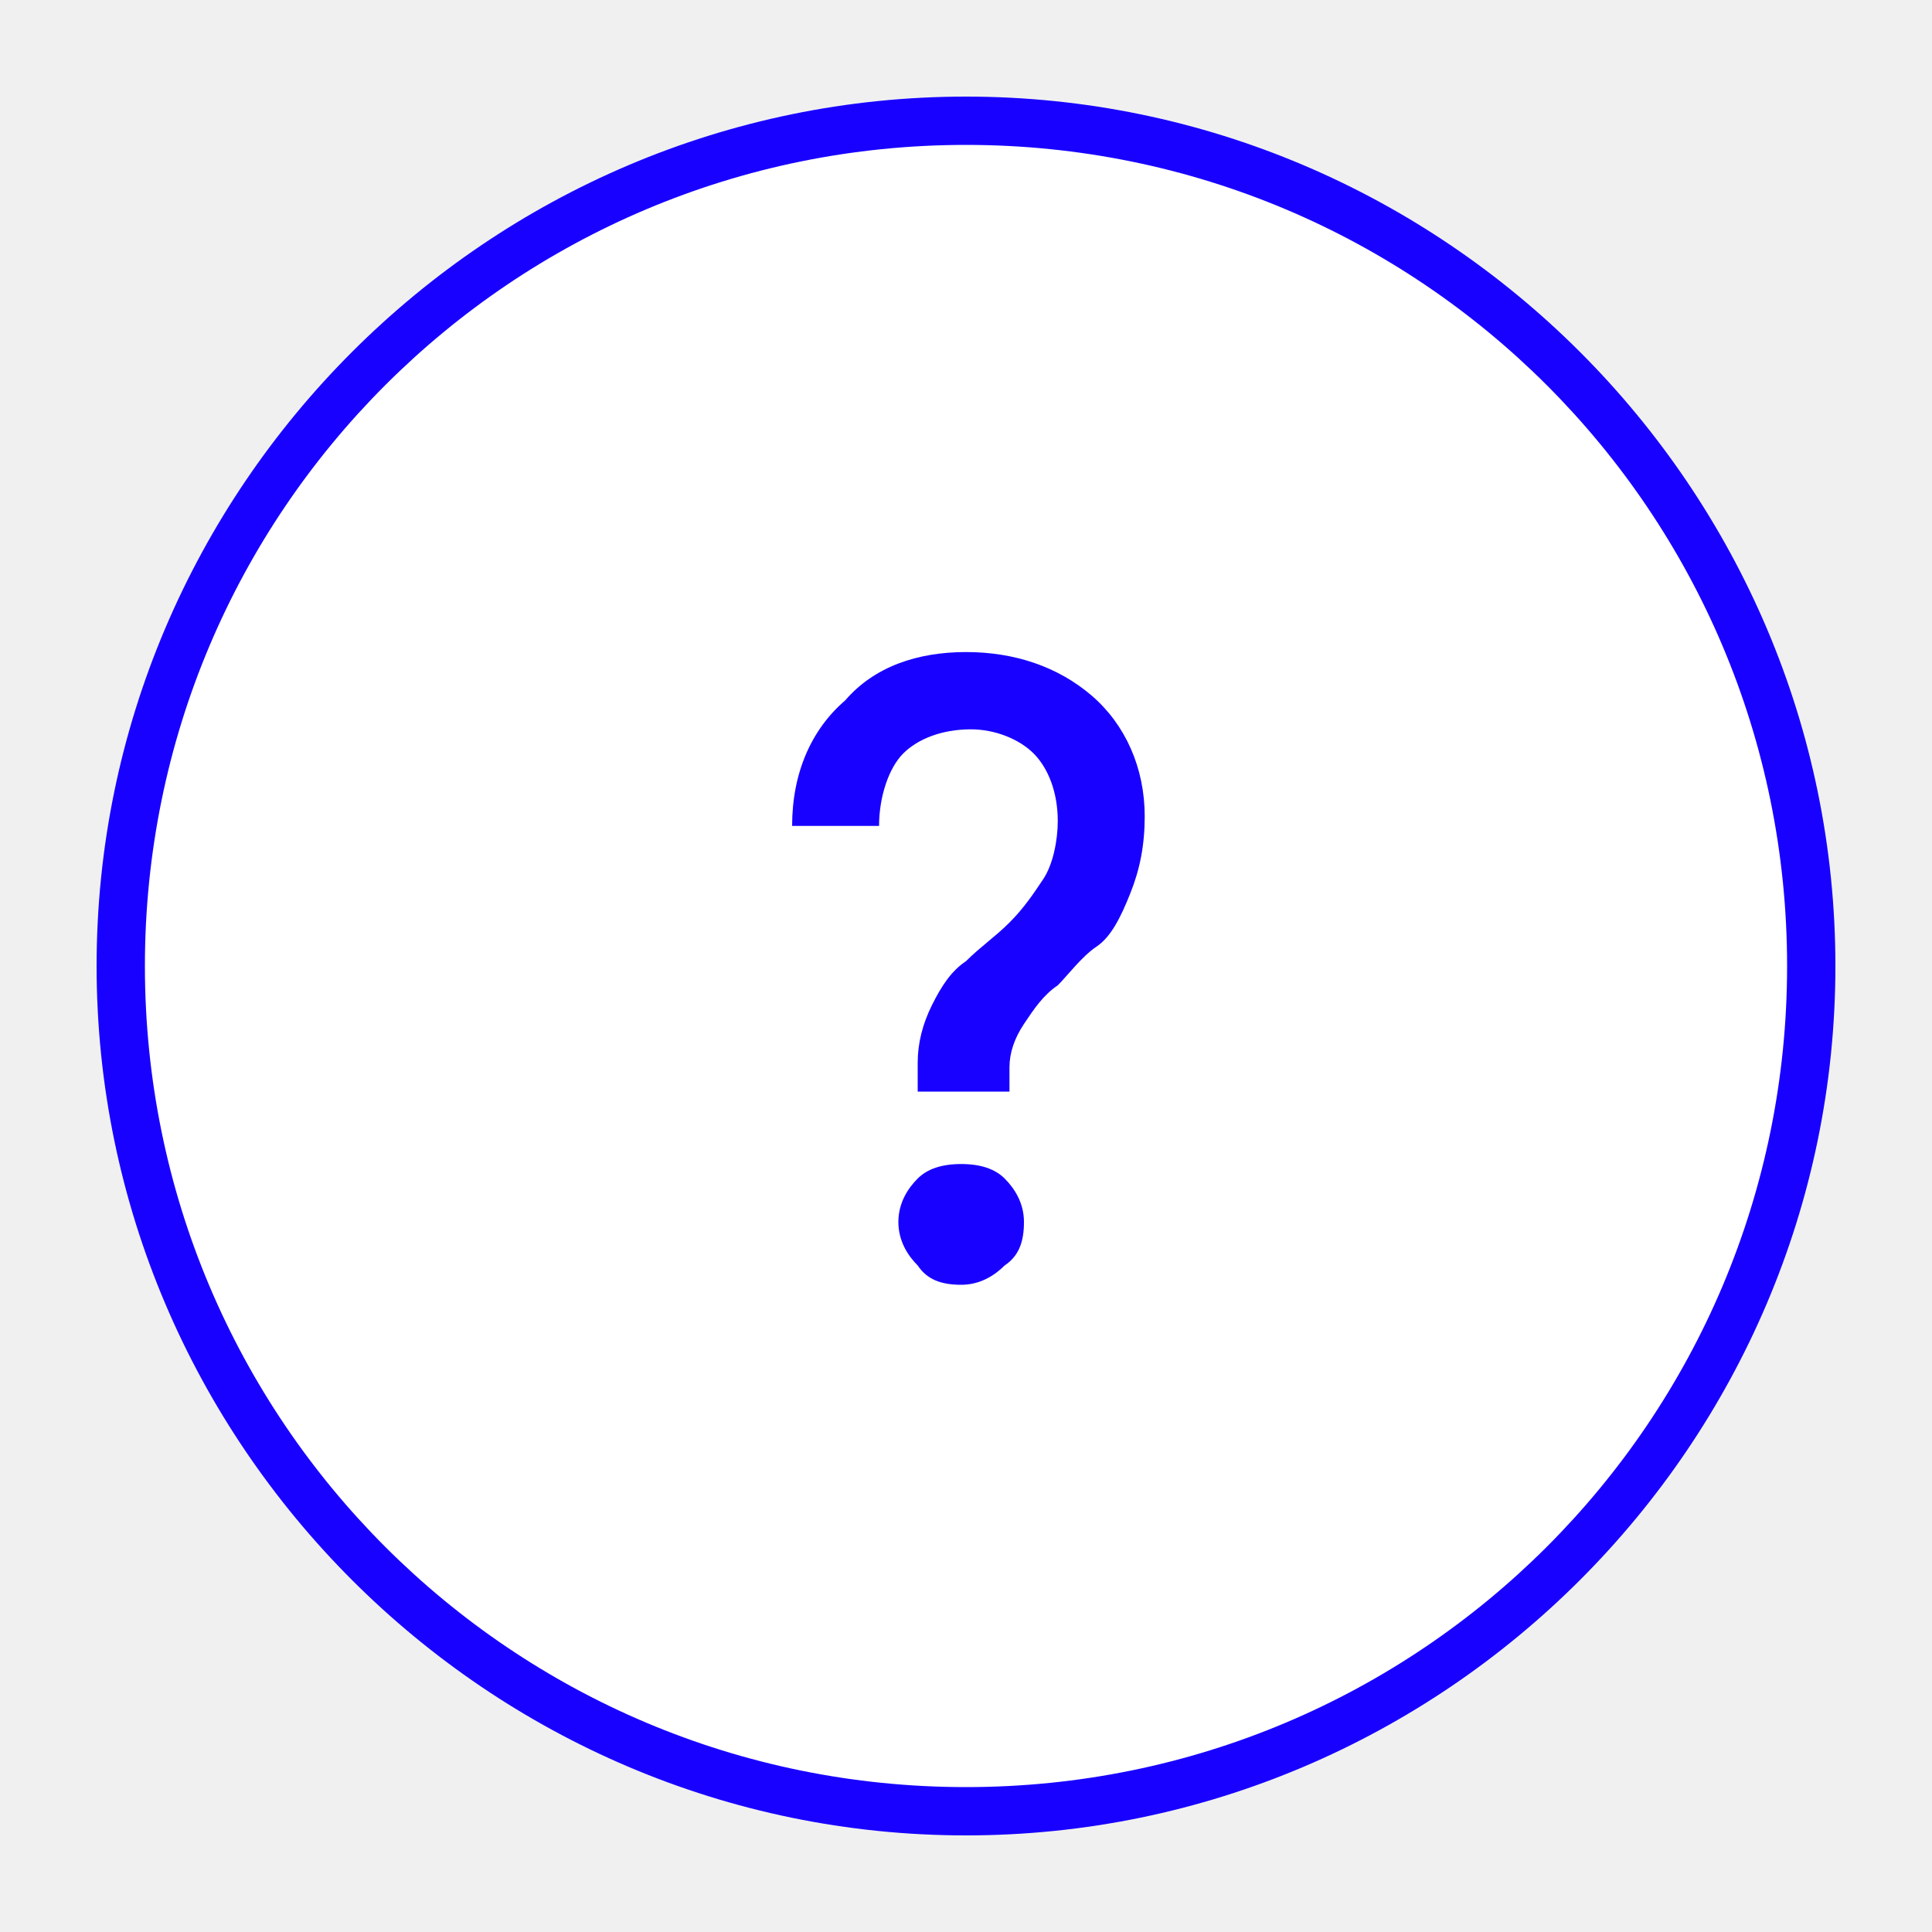
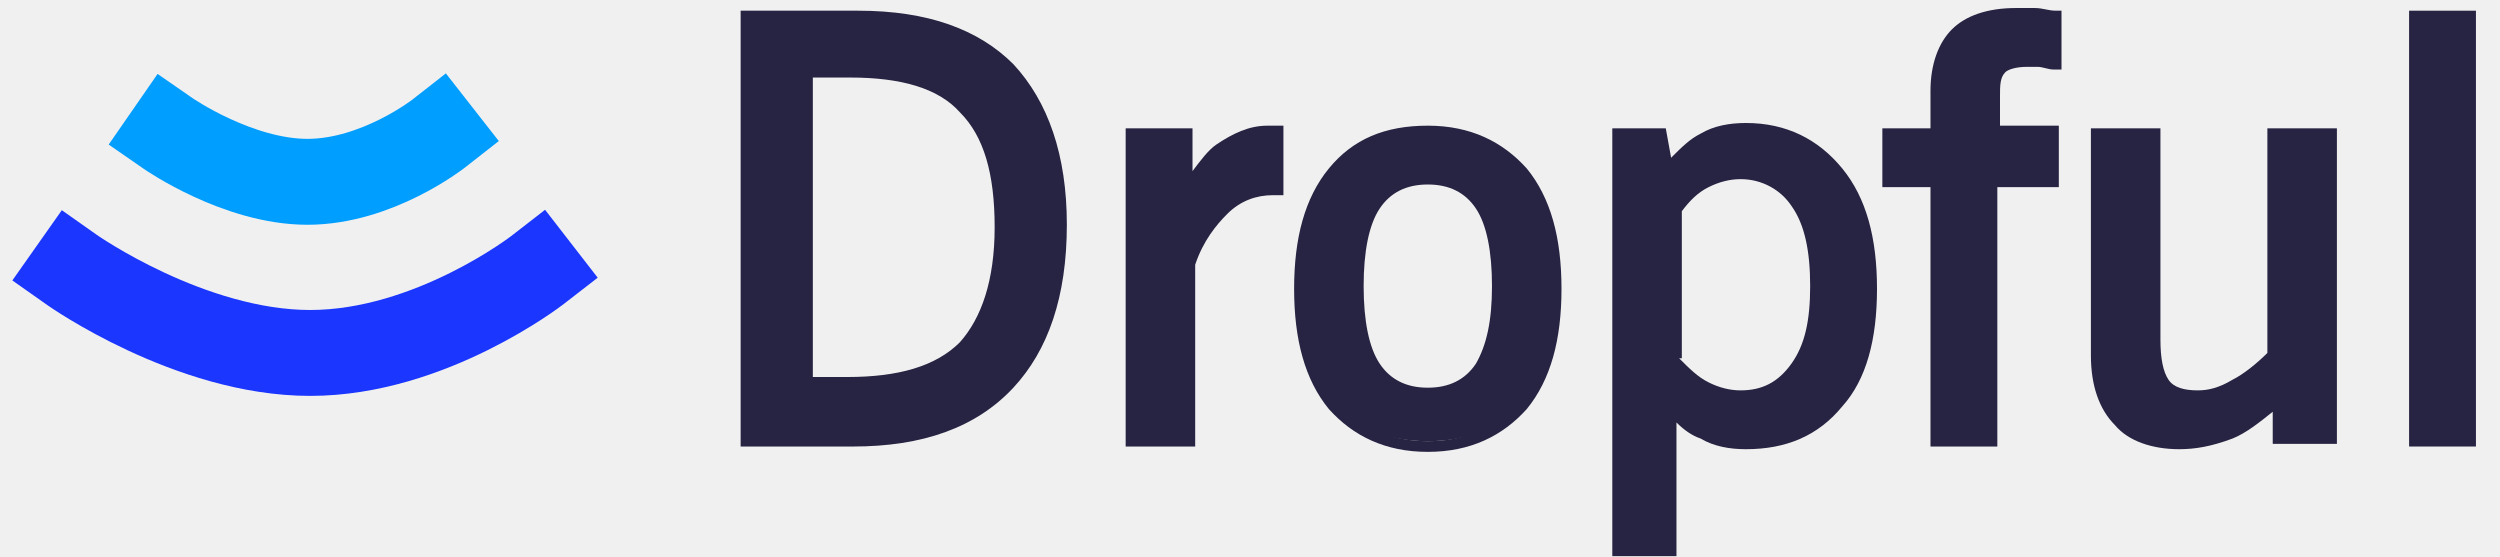
- <svg xmlns="http://www.w3.org/2000/svg" version="1.1" id="Layer_1" x="0px" y="0px" viewBox="0 0 40 40" style="enable-background:new 0 0 40 40;" xml:space="preserve">
+ <svg xmlns="http://www.w3.org/2000/svg" version="1.1" x="0px" y="0px" viewBox="0 0 93.5 20.8" style="enable-background:new 0 0 93.5 20.8;" xml:space="preserve">
  <style type="text/css">
- 	.st0{fill:#FFFFFF;}
- 	.st1{fill:#1801FF;}
+ 	.st0{display:none;}
+ 	.st1{display:inline;}
+ 	.st2{fill:none;stroke:#76D1FF;stroke-width:2.381;stroke-linecap:square;stroke-linejoin:round;stroke-miterlimit:10;}
+ 	.st3{fill:none;stroke:#009EFF;stroke-width:4.428;stroke-linecap:square;stroke-linejoin:round;stroke-miterlimit:10;}
+ 	.st4{fill:none;stroke:#1A36FF;stroke-width:4.428;stroke-linecap:square;stroke-linejoin:round;stroke-miterlimit:10;}
+ 	.st5{fill:#262442;}
+ 	.st6{fill:none;stroke:#009EFF;stroke-width:3.213;stroke-linecap:square;stroke-linejoin:round;stroke-miterlimit:10;}
+ 	.st7{fill:none;stroke:#1A36FF;stroke-width:3.213;stroke-linecap:square;stroke-linejoin:round;stroke-miterlimit:10;}
</style>
-   <g>
-     <path class="st0" d="M20,37.5c-9.6,0-17.5-7.9-17.5-17.5S10.4,2.5,20,2.5S37.5,10.4,37.5,20S29.6,37.5,20,37.5z" />
-     <path class="st1" d="M20,3c9.4,0,17,7.6,17,17s-7.6,17-17,17S3,29.4,3,20S10.6,3,20,3 M20,2C10.1,2,2,10.1,2,20s8.1,18,18,18   s18-8.1,18-18S29.9,2,20,2L20,2z" />
+   <g id="Layer_3_copy" class="st0">
+     <g class="st1">
+       <path class="st2" d="M24.2,17.1c0,0-1.7,1.3-3.6,1.3s-3.8-1.3-3.8-1.3" />
+       <path class="st3" d="M27.5,18.7c0,0-3.2,2.5-6.8,2.5s-7.1-2.5-7.1-2.5" />
+       <path class="st4" d="M32.6,20.2c0,0-5.5,4.2-11.7,4.2S8.5,20.2,8.5,20.2" />
+     </g>
+     <g class="st1">
+       <g>
+         <path class="st5" d="M40.1,12h4.2c2.5,0,4.4,0.7,5.6,2c1.3,1.3,1.9,3.3,1.9,5.9c0,2.6-0.7,4.6-2,5.9c-1.3,1.3-3.3,2-5.8,2h-3.9     V12z M42.4,14v11.7h1.5c2,0,3.5-0.5,4.3-1.4c0.9-0.9,1.3-2.4,1.3-4.5c0-2.1-0.4-3.5-1.3-4.5C47.3,14.5,45.9,14,44,14H42.4z" />
+         <path class="st5" d="M44,28h-4.2V11.8h4.4c2.6,0,4.5,0.7,5.8,2c1.3,1.4,2,3.4,2,6c0,2.7-0.7,4.7-2,6.1C48.7,27.3,46.7,28,44,28z      M40.4,27.5H44c2.5,0,4.4-0.6,5.7-1.9c1.3-1.3,1.9-3.2,1.9-5.7c0-2.5-0.6-4.4-1.8-5.7c-1.2-1.3-3-1.9-5.5-1.9h-3.9V27.5z      M43.9,26h-1.8V13.8H44c2,0,3.5,0.5,4.4,1.5c0.9,1,1.4,2.5,1.4,4.6c0,2.1-0.5,3.7-1.4,4.6C47.5,25.5,45.9,26,43.9,26z M42.6,25.5     h1.3c1.9,0,3.3-0.4,4.2-1.3c0.8-0.9,1.3-2.3,1.3-4.3s-0.4-3.4-1.3-4.3c-0.8-0.9-2.2-1.3-4.1-1.3h-1.4V25.5z" />
+       </g>
+       <g>
+         <path class="st5" d="M60,16.3v2.1h-0.2c-0.7,0-1.3,0.2-1.8,0.7c-0.5,0.5-1,1.2-1.3,2.1v6.6h-2.1V16.4h2v2.3     c0.4-0.8,0.8-1.4,1.3-1.8c0.5-0.4,1.1-0.6,1.7-0.6c0.1,0,0.2,0,0.2,0S59.9,16.3,60,16.3z" />
+         <path class="st5" d="M56.9,28h-2.6V16.1h2.5v1.6c0.3-0.4,0.6-0.8,0.9-1c0.6-0.4,1.2-0.7,1.9-0.7c0.1,0,0.2,0,0.2,0     c0.1,0,0.1,0,0.2,0l0.2,0v2.6h-0.4c-0.6,0-1.2,0.2-1.7,0.7c-0.5,0.4-0.9,1.1-1.3,1.9V28z M54.8,27.5h1.6l0-6.4     c0.4-0.9,0.8-1.6,1.4-2.1c0.6-0.5,1.2-0.8,1.9-0.8v-1.6c0,0-0.1,0-0.1,0c-0.6,0-1.1,0.2-1.6,0.5c-0.5,0.4-0.9,1-1.3,1.7l-0.5,1     v-3.2h-1.5V27.5z" />
+       </g>
+       <g>
+         <path class="st5" d="M65.6,16.2c1.5,0,2.7,0.5,3.5,1.5c0.8,1,1.3,2.5,1.3,4.3c0,1.9-0.4,3.3-1.3,4.3c-0.8,1-2,1.5-3.5,1.5     c-1.5,0-2.7-0.5-3.5-1.5c-0.8-1-1.3-2.5-1.3-4.3c0-1.9,0.4-3.3,1.3-4.3C62.9,16.7,64.1,16.2,65.6,16.2z M65.6,18     c-0.9,0-1.5,0.3-2,1s-0.7,1.7-0.7,3.1c0,1.4,0.2,2.4,0.7,3.1c0.5,0.7,1.1,1,2,1c0.9,0,1.5-0.3,2-1c0.5-0.7,0.7-1.7,0.7-3.1     c0-1.4-0.2-2.4-0.7-3.1C67.1,18.3,66.5,18,65.6,18z" />
+         <path class="st5" d="M65.6,28.2c-1.6,0-2.8-0.6-3.7-1.6c-0.9-1.1-1.3-2.6-1.3-4.5c0-1.9,0.4-3.4,1.3-4.5c0.9-1.1,2.1-1.6,3.7-1.6     c1.6,0,2.8,0.6,3.7,1.6c0.9,1.1,1.3,2.6,1.3,4.5c0,1.9-0.4,3.4-1.3,4.5C68.4,27.7,67.2,28.2,65.6,28.2z M65.6,16.4     c-1.4,0-2.5,0.5-3.3,1.5c-0.8,1-1.2,2.4-1.2,4.2c0,1.8,0.4,3.2,1.2,4.2c0.8,1,1.9,1.5,3.3,1.5c1.4,0,2.5-0.5,3.3-1.5     c0.8-1,1.2-2.4,1.2-4.2c0-1.8-0.4-3.2-1.2-4.2C68.1,16.9,67,16.4,65.6,16.4z M65.6,26.4c-1,0-1.7-0.4-2.2-1.2     c-0.5-0.7-0.7-1.8-0.7-3.2c0-1.4,0.2-2.5,0.7-3.2c0.5-0.8,1.2-1.1,2.2-1.1s1.7,0.4,2.2,1.2c0.5,0.7,0.7,1.8,0.7,3.2     c0,1.4-0.2,2.5-0.7,3.2C67.3,26.1,66.6,26.4,65.6,26.4z M65.6,18.2c-0.8,0-1.4,0.3-1.8,0.9c-0.4,0.6-0.6,1.6-0.6,2.9     c0,1.3,0.2,2.3,0.6,2.9c0.4,0.6,1,0.9,1.8,0.9c0.8,0,1.4-0.3,1.8-0.9c0.4-0.7,0.6-1.6,0.6-2.9c0-1.3-0.2-2.3-0.6-2.9     C67,18.5,66.4,18.2,65.6,18.2z" />
+       </g>
+       <g>
+         <path class="st5" d="M74.7,26.6v5.3h-2V16.4h1.5l0.3,1.3c0.4-0.5,0.9-0.9,1.4-1.2c0.5-0.2,1-0.4,1.6-0.4c1.4,0,2.6,0.5,3.4,1.6     c0.8,1.1,1.2,2.5,1.2,4.3c0,1.8-0.4,3.3-1.2,4.3c-0.8,1-2,1.5-3.4,1.5c-0.6,0-1.1-0.1-1.6-0.3C75.5,27.4,75.1,27.1,74.7,26.6z      M74.7,24.9c0.4,0.5,0.8,0.8,1.2,1s0.9,0.3,1.3,0.3c0.9,0,1.6-0.4,2.1-1.1s0.7-1.7,0.7-3c0-1.4-0.2-2.4-0.7-3.1     c-0.5-0.7-1.2-1.1-2.1-1.1c-0.5,0-0.9,0.1-1.3,0.3c-0.4,0.2-0.8,0.6-1.2,1V24.9z" />
+         <path class="st5" d="M75,32.1h-2.5v-16h2l0.2,1.1c0.4-0.4,0.7-0.7,1.1-0.9c0.5-0.3,1.1-0.4,1.7-0.4c1.5,0,2.7,0.6,3.6,1.7     c0.9,1.1,1.3,2.6,1.3,4.5c0,1.9-0.4,3.4-1.3,4.4c-0.9,1.1-2.1,1.6-3.6,1.6c-0.6,0-1.2-0.1-1.7-0.4c-0.3-0.1-0.6-0.3-0.9-0.6V32.1     z M72.9,31.6h1.5v-5.8l0.4,0.6c0.3,0.4,0.7,0.7,1.1,0.9c0.4,0.2,0.9,0.3,1.4,0.3c1.4,0,2.4-0.5,3.2-1.4c0.8-1,1.2-2.4,1.2-4.1     c0-1.8-0.4-3.2-1.2-4.2c-0.8-1-1.8-1.5-3.2-1.5c-0.6,0-1.1,0.1-1.5,0.3c-0.5,0.2-0.9,0.6-1.3,1.1l-0.3,0.4L74,16.6h-1.1V31.6z      M77.2,26.5c-0.5,0-1-0.1-1.4-0.4c-0.4-0.2-0.9-0.6-1.3-1.1L74.4,25v-5.7l0.1-0.1c0.4-0.5,0.8-0.9,1.2-1.1     c0.4-0.2,0.9-0.4,1.4-0.4c1,0,1.8,0.4,2.3,1.2c0.5,0.8,0.8,1.9,0.8,3.3c0,1.4-0.3,2.4-0.8,3.2C79,26.1,78.2,26.5,77.2,26.5z      M74.9,24.8c0.4,0.4,0.7,0.7,1.1,0.9c0.4,0.2,0.8,0.3,1.2,0.3c0.8,0,1.4-0.3,1.9-1c0.5-0.7,0.7-1.6,0.7-2.9c0-1.3-0.2-2.3-0.7-3     c-0.4-0.6-1.1-1-1.9-1c-0.4,0-0.8,0.1-1.2,0.3c-0.4,0.2-0.7,0.5-1,0.9V24.8z" />
+       </g>
+       <g>
+         <path class="st5" d="M89,12v1.7c-0.2,0-0.4-0.1-0.6-0.1s-0.3,0-0.4,0c-0.5,0-0.8,0.1-1,0.3c-0.2,0.2-0.3,0.6-0.3,1.1v1.4h2.3v1.7     h-2.3v9.6h-2v-9.6h-1.8v-1.7h1.8v-1.6c0-0.9,0.3-1.7,0.8-2.2c0.5-0.5,1.2-0.8,2.2-0.8c0.2,0,0.4,0,0.7,0     C88.5,11.9,88.7,11.9,89,12z" />
+         <path class="st5" d="M86.9,28h-2.5v-9.6h-1.8v-2.2h1.8v-1.4c0-1,0.3-1.8,0.8-2.3c0.5-0.5,1.3-0.8,2.4-0.8c0.2,0,0.4,0,0.7,0     c0.3,0,0.5,0.1,0.8,0.1l0.2,0V14l-0.3,0c-0.2,0-0.4-0.1-0.6-0.1c-0.2,0-0.3,0-0.4,0c-0.4,0-0.7,0.1-0.8,0.2     c-0.2,0.2-0.2,0.5-0.2,0.9v1.1h2.3v2.2h-2.3V28z M84.9,27.5h1.5v-9.6h2.3v-1.2h-2.3V15c0-0.6,0.1-1,0.4-1.3     c0.2-0.3,0.7-0.4,1.2-0.4c0.1,0,0.3,0,0.5,0c0.1,0,0.2,0,0.3,0v-1.2c-0.2,0-0.4-0.1-0.6-0.1c-0.2,0-0.4,0-0.6,0     c-0.9,0-1.6,0.2-2,0.7c-0.5,0.4-0.7,1.1-0.7,2v1.9h-1.8v1.2h1.8V27.5z" />
+       </g>
+       <g>
+         <path class="st5" d="M90.6,16.4h2.1V24c0,0.8,0.1,1.3,0.4,1.7c0.3,0.3,0.7,0.5,1.3,0.5c0.4,0,0.9-0.1,1.4-0.4     c0.5-0.3,1-0.6,1.4-1.1v-8.3h2.1v11.3h-1.9v-1.5c-0.7,0.6-1.3,1-1.9,1.3c-0.6,0.3-1.2,0.4-1.8,0.4c-1,0-1.7-0.3-2.3-0.9     s-0.8-1.4-0.8-2.5V16.4z" />
+         <path class="st5" d="M93.6,28.2c-1,0-1.9-0.3-2.4-0.9c-0.6-0.6-0.9-1.5-0.9-2.6v-8.4h2.6V24c0,0.7,0.1,1.2,0.3,1.5     c0.2,0.3,0.6,0.4,1.1,0.4c0.4,0,0.8-0.1,1.3-0.4c0.4-0.2,0.9-0.6,1.3-1v-8.5h2.6V28H97v-1.2c-0.5,0.4-1,0.8-1.5,1     C94.9,28,94.3,28.2,93.6,28.2z M90.8,16.6v7.9c0,1,0.2,1.8,0.7,2.3c0.5,0.5,1.2,0.8,2.1,0.8c0.6,0,1.1-0.1,1.7-0.4     c0.5-0.3,1.2-0.7,1.8-1.3l0.4-0.4v1.8h1.4V16.6h-1.6v8.2l-0.1,0.1c-0.5,0.5-1,0.9-1.5,1.2c-0.5,0.3-1,0.4-1.5,0.4     c-0.7,0-1.2-0.2-1.5-0.6c-0.3-0.4-0.4-1-0.4-1.8v-7.4H90.8z" />
+       </g>
+       <g>
+         <path class="st5" d="M102.5,12h2v15.7h-2V12z" />
+         <path class="st5" d="M104.8,28h-2.5V11.8h2.5V28z M102.8,27.5h1.5V12.3h-1.5V27.5z" />
+       </g>
+     </g>
  </g>
-   <g>
-     <path class="st1" d="M20,13.5c1,0,1.9,0.3,2.6,0.9c0.7,0.6,1.1,1.5,1.1,2.5c0,0.6-0.1,1.1-0.3,1.6c-0.2,0.5-0.4,0.9-0.7,1.1   s-0.6,0.6-0.8,0.8c-0.3,0.2-0.5,0.5-0.7,0.8c-0.2,0.3-0.3,0.6-0.3,0.9v0.5H19V22c0-0.4,0.1-0.8,0.3-1.2c0.2-0.4,0.4-0.7,0.7-0.9   c0.3-0.3,0.6-0.5,0.9-0.8c0.3-0.3,0.5-0.6,0.7-0.9s0.3-0.8,0.3-1.2c0-0.6-0.2-1.1-0.5-1.4c-0.3-0.3-0.8-0.5-1.3-0.5   c-0.6,0-1.1,0.2-1.4,0.5s-0.5,0.9-0.5,1.5h-1.8c0-1.1,0.4-2,1.1-2.6C18.1,13.8,19,13.5,20,13.5z M19,24.4c0.2-0.2,0.5-0.3,0.9-0.3   s0.7,0.1,0.9,0.3c0.2,0.2,0.4,0.5,0.4,0.9c0,0.4-0.1,0.7-0.4,0.9c-0.2,0.2-0.5,0.4-0.9,0.4s-0.7-0.1-0.9-0.4   c-0.2-0.2-0.4-0.5-0.4-0.9C18.6,24.9,18.8,24.6,19,24.4z" />
+   <g id="Layer_3">
+     <g>
+       <path class="st6" d="M16.4,5c0,0-2.3,1.8-4.9,1.8S6.3,5,6.3,5" />
+       <path class="st7" d="M20.1,10.1c0,0-4,3.1-8.5,3.1s-8.9-3.1-8.9-3.1" />
+     </g>
+     <g>
+       <g>
+         <path class="st5" d="M27.9,0.7h4.2c2.5,0,4.4,0.7,5.6,2C39,4,39.7,5.9,39.7,8.5c0,2.6-0.7,4.6-2,5.9c-1.3,1.3-3.3,2-5.8,2h-3.9     V0.7z M30.2,2.7v11.7h1.5c2,0,3.5-0.5,4.3-1.4c0.9-0.9,1.3-2.4,1.3-4.5c0-2.1-0.4-3.5-1.3-4.5c-0.9-0.9-2.3-1.4-4.3-1.4H30.2z" />
+         <path class="st5" d="M31.9,16.7h-4.2V0.4h4.4c2.6,0,4.5,0.7,5.8,2c1.3,1.4,2,3.4,2,6c0,2.7-0.7,4.7-2,6.1     C36.5,16,34.5,16.7,31.9,16.7z M28.2,16.2h3.7c2.5,0,4.4-0.6,5.7-1.9c1.3-1.3,1.9-3.2,1.9-5.7c0-2.5-0.6-4.4-1.8-5.7     c-1.2-1.3-3-1.9-5.5-1.9h-3.9V16.2z M31.7,14.6h-1.8V2.4h1.9c2,0,3.5,0.5,4.4,1.5c0.9,1,1.4,2.5,1.4,4.6c0,2.1-0.5,3.7-1.4,4.6     C35.3,14.1,33.8,14.6,31.7,14.6z M30.4,14.1h1.3c1.9,0,3.3-0.4,4.2-1.3c0.8-0.9,1.3-2.3,1.3-4.3s-0.4-3.4-1.3-4.3     c-0.8-0.9-2.2-1.3-4.1-1.3h-1.4V14.1z" />
+       </g>
+       <g>
+         <path class="st5" d="M47.8,4.9V7h-0.2c-0.7,0-1.3,0.2-1.8,0.7c-0.5,0.5-1,1.2-1.3,2.1v6.6h-2.1V5.1h2v2.3     c0.4-0.8,0.8-1.4,1.3-1.8c0.5-0.4,1.1-0.6,1.7-0.6c0.1,0,0.2,0,0.2,0S47.8,4.9,47.8,4.9z" />
+         <path class="st5" d="M44.7,16.7h-2.6V4.8h2.5v1.6c0.3-0.4,0.6-0.8,0.9-1c0.6-0.4,1.2-0.7,1.9-0.7c0.1,0,0.2,0,0.2,0     c0.1,0,0.1,0,0.2,0l0.2,0v2.6h-0.4c-0.6,0-1.2,0.2-1.7,0.7C45.5,8.4,45,9,44.7,9.9V16.7z M42.6,16.2h1.6l0-6.4     c0.4-0.9,0.8-1.6,1.4-2.1c0.6-0.5,1.2-0.8,1.9-0.8V5.2c0,0-0.1,0-0.1,0c-0.6,0-1.1,0.2-1.6,0.5c-0.5,0.4-0.9,1-1.3,1.7l-0.5,1     V5.3h-1.5V16.2z" />
+       </g>
+       <g>
+         <path class="st5" d="M53.4,4.9c1.5,0,2.7,0.5,3.5,1.5c0.8,1,1.3,2.5,1.3,4.3c0,1.9-0.4,3.3-1.3,4.3c-0.8,1-2,1.5-3.5,1.5     c-1.5,0-2.7-0.5-3.5-1.5c-0.8-1-1.3-2.5-1.3-4.3c0-1.9,0.4-3.3,1.3-4.3C50.7,5.4,51.9,4.9,53.4,4.9z M53.4,6.6     c-0.9,0-1.5,0.3-2,1s-0.7,1.7-0.7,3.1c0,1.4,0.2,2.4,0.7,3.1c0.5,0.7,1.1,1,2,1c0.9,0,1.5-0.3,2-1c0.5-0.7,0.7-1.7,0.7-3.1     c0-1.4-0.2-2.4-0.7-3.1C55,7,54.3,6.6,53.4,6.6z" />
+         <path class="st5" d="M53.4,16.9c-1.6,0-2.8-0.6-3.7-1.6c-0.9-1.1-1.3-2.6-1.3-4.5c0-1.9,0.4-3.4,1.3-4.5c0.9-1.1,2.1-1.6,3.7-1.6     c1.6,0,2.8,0.6,3.7,1.6c0.9,1.1,1.3,2.6,1.3,4.5c0,1.9-0.4,3.4-1.3,4.5C56.2,16.3,55,16.9,53.4,16.9z M53.4,5.1     c-1.4,0-2.5,0.5-3.3,1.5c-0.8,1-1.2,2.4-1.2,4.2c0,1.8,0.4,3.2,1.2,4.2c0.8,1,1.9,1.5,3.3,1.5c1.4,0,2.5-0.5,3.3-1.5     c0.8-1,1.2-2.4,1.2-4.2c0-1.8-0.4-3.2-1.2-4.2C55.9,5.6,54.9,5.1,53.4,5.1z M53.4,15.1c-1,0-1.7-0.4-2.2-1.2     c-0.5-0.7-0.7-1.8-0.7-3.2c0-1.4,0.2-2.5,0.7-3.2c0.5-0.8,1.2-1.1,2.2-1.1s1.7,0.4,2.2,1.2c0.5,0.7,0.7,1.8,0.7,3.2     c0,1.4-0.2,2.5-0.7,3.2C55.1,14.7,54.4,15.1,53.4,15.1z M53.4,6.9c-0.8,0-1.4,0.3-1.8,0.9C51.2,8.4,51,9.4,51,10.7     c0,1.3,0.2,2.3,0.6,2.9c0.4,0.6,1,0.9,1.8,0.9c0.8,0,1.4-0.3,1.8-0.9c0.4-0.7,0.6-1.6,0.6-2.9c0-1.3-0.2-2.3-0.6-2.9     C54.8,7.2,54.2,6.9,53.4,6.9z" />
+       </g>
+       <g>
+         <path class="st5" d="M62.5,15.2v5.3h-2V5.1H62l0.3,1.3c0.4-0.5,0.9-0.9,1.4-1.2c0.5-0.2,1-0.4,1.6-0.4c1.4,0,2.6,0.5,3.4,1.6     c0.8,1.1,1.2,2.5,1.2,4.3c0,1.8-0.4,3.3-1.2,4.3c-0.8,1-2,1.5-3.4,1.5c-0.6,0-1.1-0.1-1.6-0.3C63.3,16,62.9,15.7,62.5,15.2z      M62.5,13.5c0.4,0.5,0.8,0.8,1.2,1s0.9,0.3,1.3,0.3c0.9,0,1.6-0.4,2.1-1.1s0.7-1.7,0.7-3c0-1.4-0.2-2.4-0.7-3.1     C66.6,7,65.9,6.6,65,6.6c-0.5,0-0.9,0.1-1.3,0.3c-0.4,0.2-0.8,0.6-1.2,1V13.5z" />
+         <path class="st5" d="M62.8,20.8h-2.5v-16h2l0.2,1.1c0.4-0.4,0.7-0.7,1.1-0.9c0.5-0.3,1.1-0.4,1.7-0.4c1.5,0,2.7,0.6,3.6,1.7     c0.9,1.1,1.3,2.6,1.3,4.5c0,1.9-0.4,3.4-1.3,4.4c-0.9,1.1-2.1,1.6-3.6,1.6c-0.6,0-1.2-0.1-1.7-0.4c-0.3-0.1-0.6-0.3-0.9-0.6V20.8     z M60.7,20.3h1.5v-5.8l0.4,0.6c0.3,0.4,0.7,0.7,1.1,0.9c0.4,0.2,0.9,0.3,1.4,0.3c1.4,0,2.4-0.5,3.2-1.4c0.8-1,1.2-2.4,1.2-4.1     c0-1.8-0.4-3.2-1.2-4.2c-0.8-1-1.8-1.5-3.2-1.5c-0.6,0-1.1,0.1-1.5,0.3c-0.5,0.2-0.9,0.6-1.3,1.1L62.2,7l-0.4-1.7h-1.1V20.3z      M65,15.2c-0.5,0-1-0.1-1.4-0.4c-0.4-0.2-0.9-0.6-1.3-1.1l-0.1-0.1V7.9l0.1-0.1c0.4-0.5,0.8-0.9,1.2-1.1C64,6.5,64.5,6.4,65,6.4     c1,0,1.8,0.4,2.3,1.2c0.5,0.8,0.8,1.9,0.8,3.3c0,1.4-0.3,2.4-0.8,3.2C66.8,14.8,66,15.2,65,15.2z M62.8,13.4     c0.4,0.4,0.7,0.7,1.1,0.9c0.4,0.2,0.8,0.3,1.2,0.3c0.8,0,1.4-0.3,1.9-1c0.5-0.7,0.7-1.6,0.7-2.9c0-1.3-0.2-2.3-0.7-3     c-0.4-0.6-1.1-1-1.9-1c-0.4,0-0.8,0.1-1.2,0.3c-0.4,0.2-0.7,0.5-1,0.9V13.4z" />
+       </g>
+       <g>
+         <path class="st5" d="M76.9,0.7v1.7c-0.2,0-0.4-0.1-0.6-0.1s-0.3,0-0.4,0c-0.5,0-0.8,0.1-1,0.3c-0.2,0.2-0.3,0.6-0.3,1.1v1.4h2.3     v1.7h-2.3v9.6h-2V6.8h-1.8V5.1h1.8V3.4c0-0.9,0.3-1.7,0.8-2.2c0.5-0.5,1.2-0.8,2.2-0.8c0.2,0,0.4,0,0.7,0     C76.3,0.6,76.6,0.6,76.9,0.7z" />
+         <path class="st5" d="M74.7,16.7h-2.5V7h-1.8V4.8h1.8V3.4c0-1,0.3-1.8,0.8-2.3c0.5-0.5,1.3-0.8,2.4-0.8c0.2,0,0.4,0,0.7,0     c0.3,0,0.5,0.1,0.8,0.1l0.2,0v2.2l-0.3,0c-0.2,0-0.4-0.1-0.6-0.1c-0.2,0-0.3,0-0.4,0c-0.4,0-0.7,0.1-0.8,0.2     c-0.2,0.2-0.2,0.5-0.2,0.9v1.1H77V7h-2.3V16.7z M72.7,16.2h1.5V6.5h2.3V5.3h-2.3V3.7c0-0.6,0.1-1,0.4-1.3C74.9,2.1,75.3,2,75.8,2     c0.1,0,0.3,0,0.5,0c0.1,0,0.2,0,0.3,0V0.9c-0.2,0-0.4-0.1-0.6-0.1c-0.2,0-0.4,0-0.6,0c-0.9,0-1.6,0.2-2,0.7     c-0.5,0.4-0.7,1.1-0.7,2v1.9h-1.8v1.2h1.8V16.2z" />
+       </g>
+       <g>
+         <path class="st5" d="M78.4,5.1h2.1v7.6c0,0.8,0.1,1.3,0.4,1.7c0.3,0.3,0.7,0.5,1.3,0.5c0.4,0,0.9-0.1,1.4-0.4     c0.5-0.3,1-0.6,1.4-1.1V5.1H87v11.3h-1.9v-1.5c-0.7,0.6-1.3,1-1.9,1.3c-0.6,0.3-1.2,0.4-1.8,0.4c-1,0-1.7-0.3-2.3-0.9     s-0.8-1.4-0.8-2.5V5.1z" />
+         <path class="st5" d="M81.5,16.8c-1,0-1.9-0.3-2.4-0.9c-0.6-0.6-0.9-1.5-0.9-2.6V4.8h2.6v7.9c0,0.7,0.1,1.2,0.3,1.5     c0.2,0.3,0.6,0.4,1.1,0.4c0.4,0,0.8-0.1,1.3-0.4c0.4-0.2,0.9-0.6,1.3-1V4.8h2.6v11.8h-2.4v-1.2c-0.5,0.4-1,0.8-1.5,1     C82.7,16.7,82.1,16.8,81.5,16.8z M78.7,5.3v7.9c0,1,0.2,1.8,0.7,2.3c0.5,0.5,1.2,0.8,2.1,0.8c0.6,0,1.1-0.1,1.7-0.4     c0.5-0.3,1.2-0.7,1.8-1.3l0.4-0.4v1.8h1.4V5.3h-1.6v8.2l-0.1,0.1c-0.5,0.5-1,0.9-1.5,1.2c-0.5,0.3-1,0.4-1.5,0.4     c-0.7,0-1.2-0.2-1.5-0.6c-0.3-0.4-0.4-1-0.4-1.8V5.3H78.7z" />
+       </g>
+       <g>
+         <path class="st5" d="M90.3,0.7h2v15.7h-2V0.7z" />
+         <path class="st5" d="M92.6,16.7h-2.5V0.4h2.5V16.7z M90.6,16.2h1.5V0.9h-1.5V16.2z" />
+       </g>
+     </g>
  </g>
</svg>
